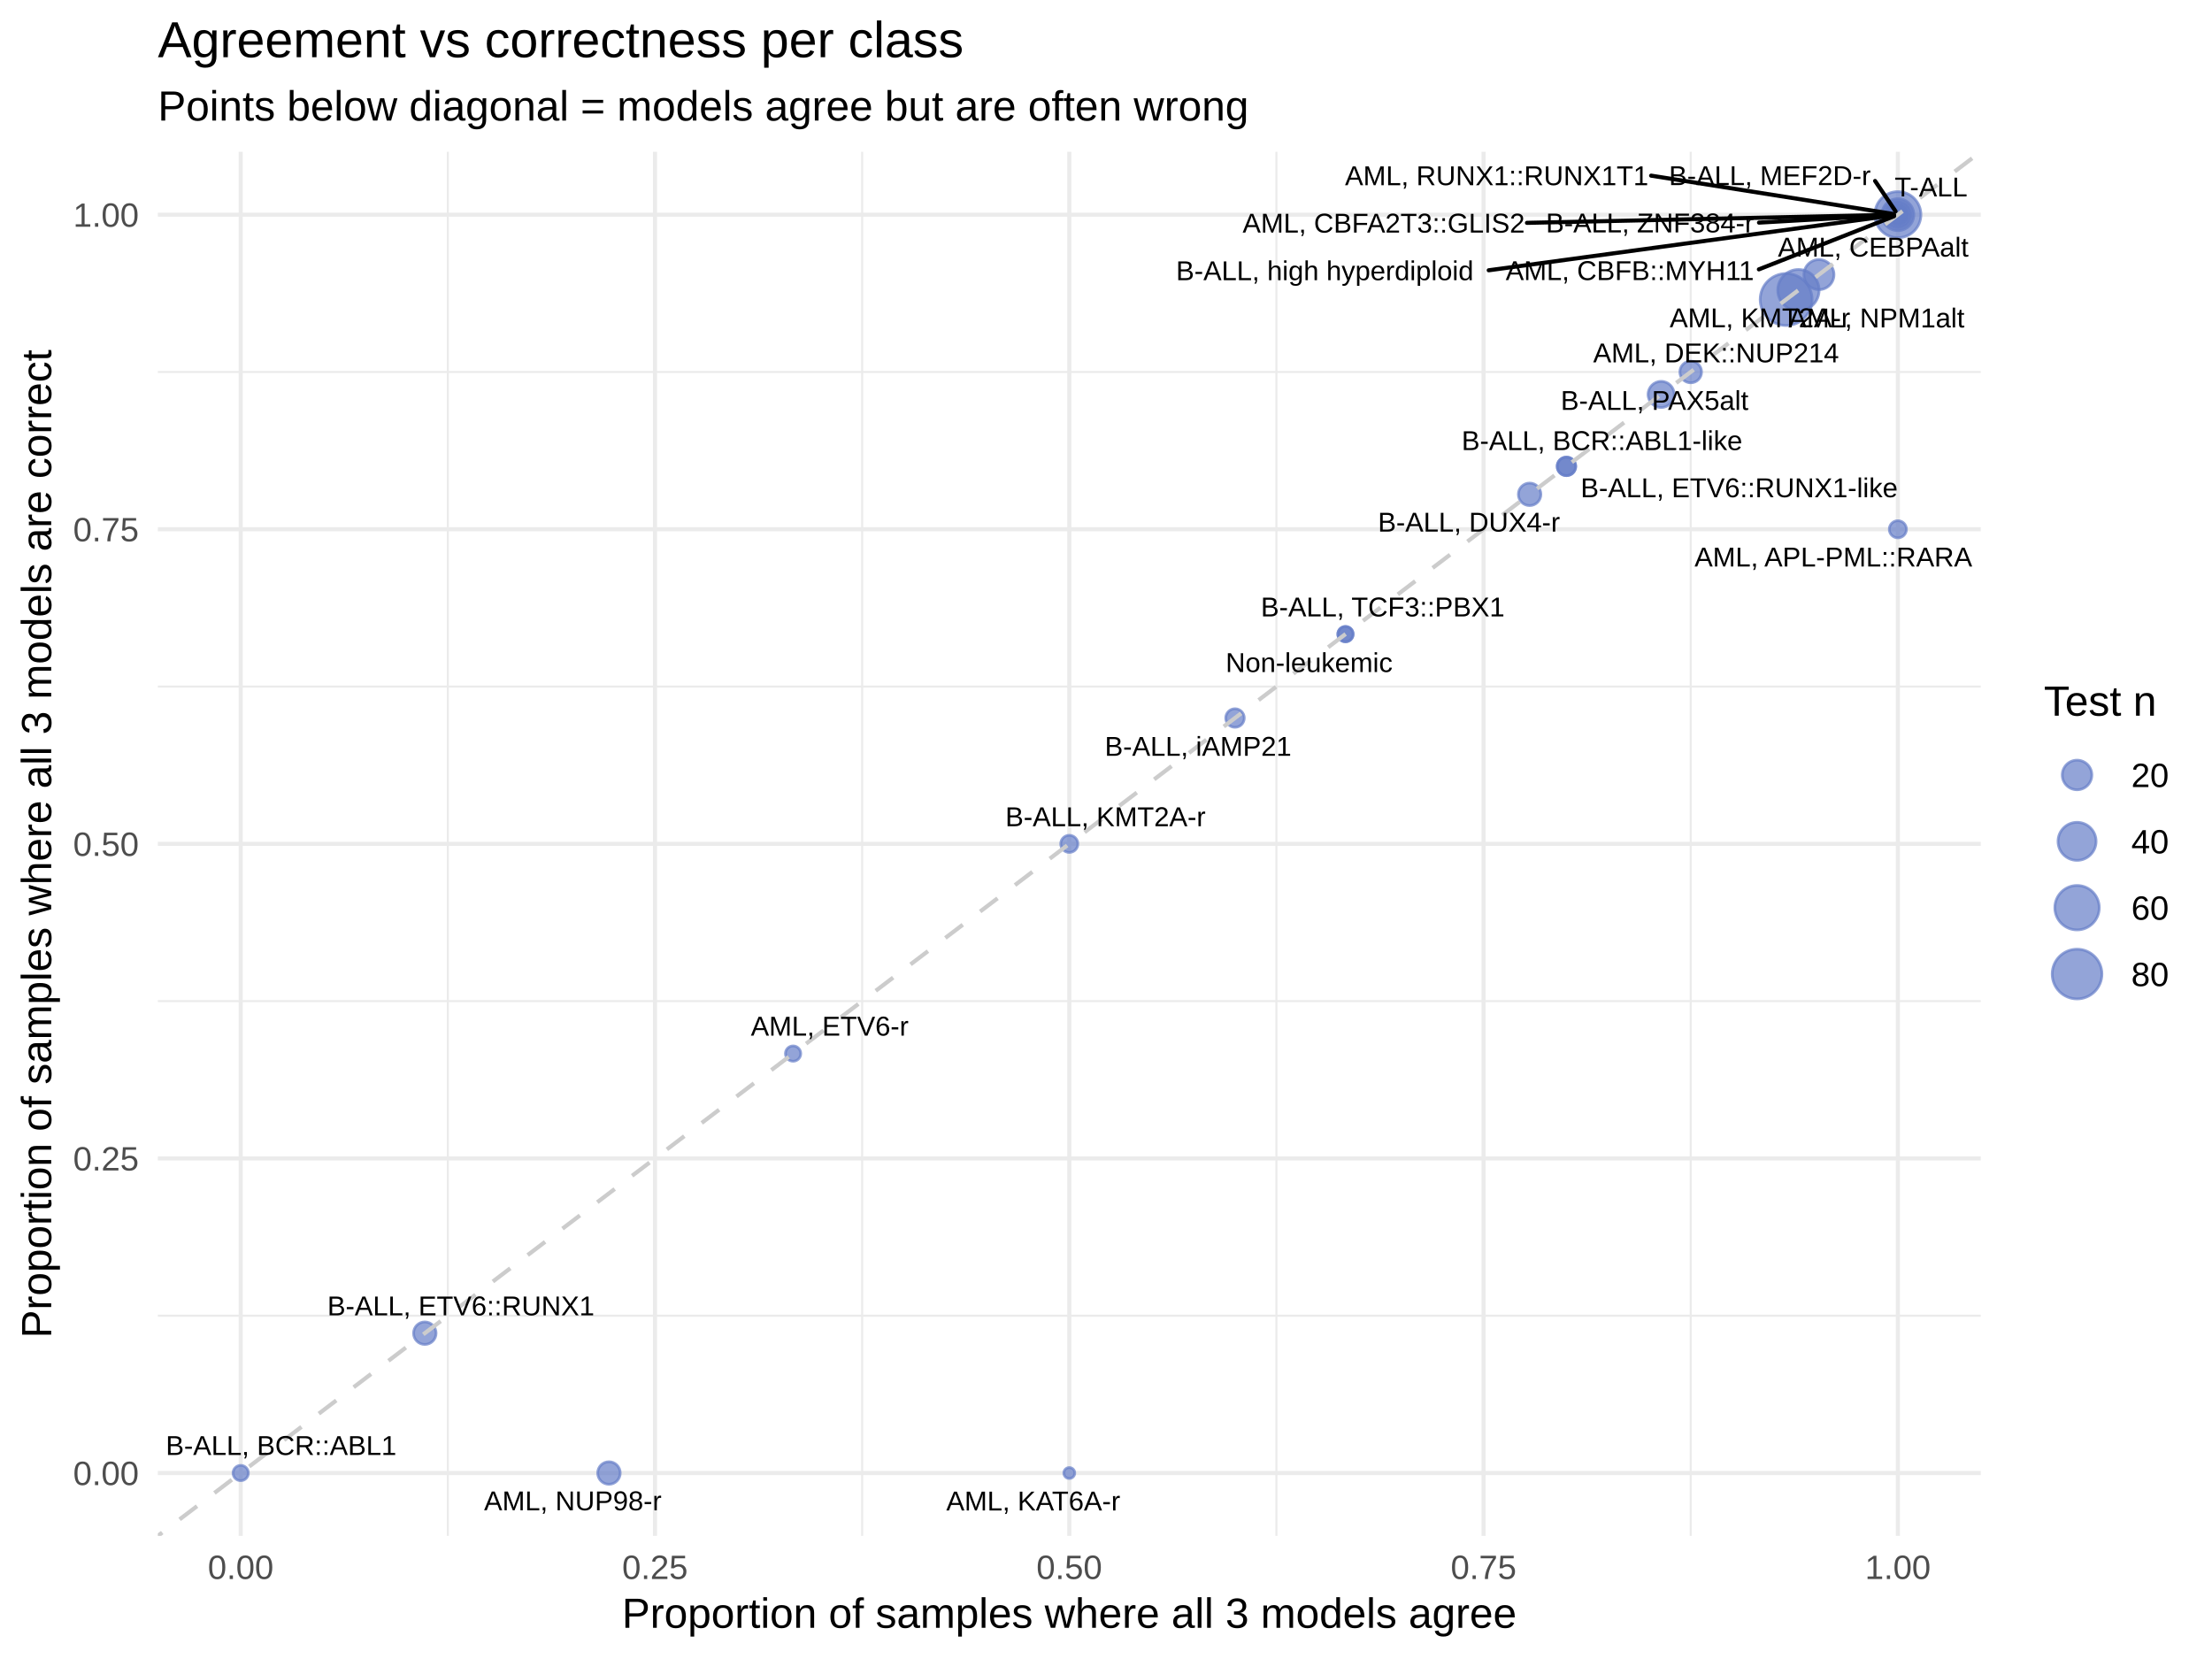
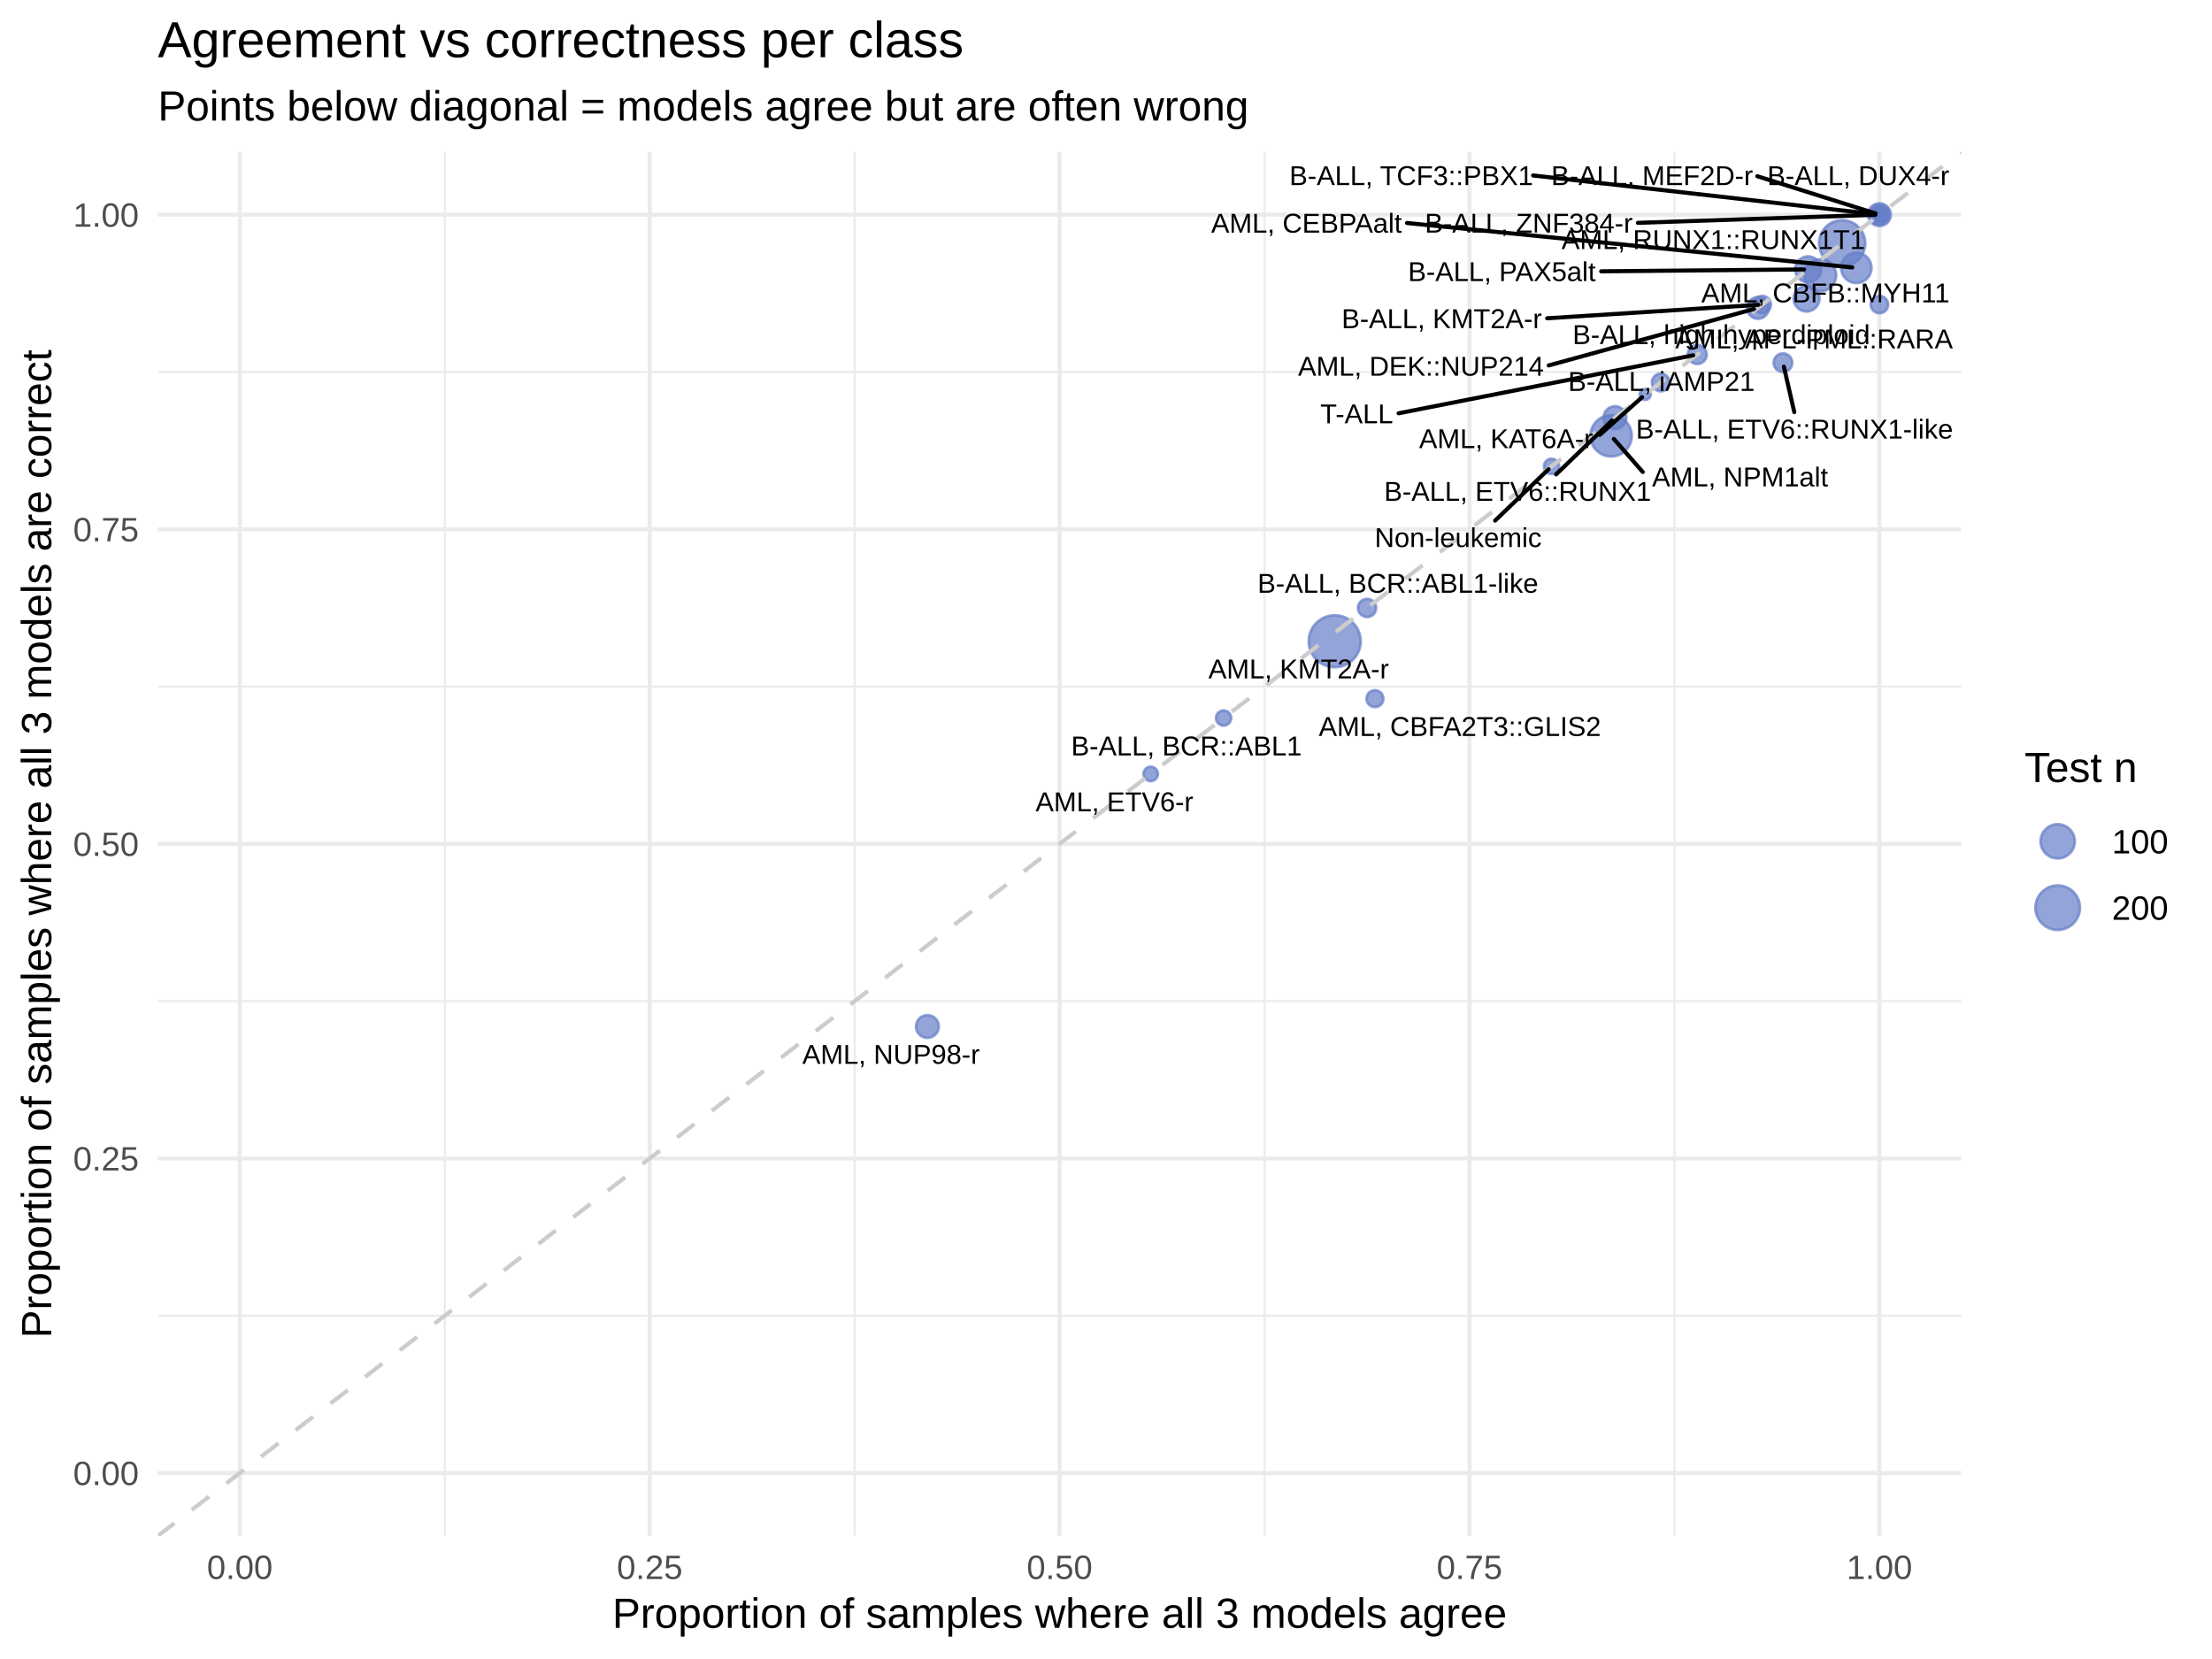
<svg xmlns="http://www.w3.org/2000/svg" class="svglite" width="576.00pt" height="432.00pt" viewBox="0 0 576.00 432.00">
  <defs>
    <style type="text/css">
    .svglite line, .svglite polyline, .svglite polygon, .svglite path, .svglite rect, .svglite circle {
      fill: none;
      stroke: #000000;
      stroke-linecap: round;
      stroke-linejoin: round;
      stroke-miterlimit: 10.00;
    }
    .svglite text {
      white-space: pre;
    }
  </style>
  </defs>
  <rect width="100%" height="100%" style="stroke: none; fill: #FFFFFF;" />
  <defs>
    <clipPath id="cpMC4wMHw1NzYuMDB8MC4wMHw0MzIuMDA=">
      <rect x="0.00" y="0.00" width="576.00" height="432.00" />
    </clipPath>
  </defs>
  <g clip-path="url(#cpMC4wMHw1NzYuMDB8MC4wMHw0MzIuMDA=)">
    <rect x="0" y="0.00" width="576.00" height="432.00" style="stroke-width: 1.07; stroke: none; fill: #FFFFFF;" />
  </g>
  <defs>
-     <clipPath id="cpNDEuMTB8NTE1Ljc4fDM5LjUyfDM5OS45NQ==">
-       <rect x="41.10" y="39.52" width="474.68" height="360.43" />
+     <clipPath id="cpNDEuMTB8NTEwLjc0fDM5LjUyfDM5OS45NQ==">
+       <rect x="41.10" y="39.52" width="469.64" height="360.43" />
    </clipPath>
  </defs>
-   <g clip-path="url(#cpNDEuMTB8NTE1Ljc4fDM5LjUyfDM5OS45NQ==)">
-     <polyline points="41.10,342.61 515.78,342.61 " style="stroke-width: 0.53; stroke: #EBEBEB; stroke-linecap: butt;" />
-     <polyline points="41.10,260.69 515.78,260.69 " style="stroke-width: 0.53; stroke: #EBEBEB; stroke-linecap: butt;" />
-     <polyline points="41.10,178.78 515.78,178.78 " style="stroke-width: 0.53; stroke: #EBEBEB; stroke-linecap: butt;" />
-     <polyline points="41.10,96.86 515.78,96.86 " style="stroke-width: 0.53; stroke: #EBEBEB; stroke-linecap: butt;" />
-     <polyline points="116.62,399.95 116.62,39.52 " style="stroke-width: 0.53; stroke: #EBEBEB; stroke-linecap: butt;" />
-     <polyline points="224.50,399.95 224.50,39.52 " style="stroke-width: 0.53; stroke: #EBEBEB; stroke-linecap: butt;" />
-     <polyline points="332.38,399.95 332.38,39.52 " style="stroke-width: 0.53; stroke: #EBEBEB; stroke-linecap: butt;" />
-     <polyline points="440.26,399.95 440.26,39.52 " style="stroke-width: 0.53; stroke: #EBEBEB; stroke-linecap: butt;" />
-     <polyline points="41.10,383.57 515.78,383.57 " style="stroke-width: 1.07; stroke: #EBEBEB; stroke-linecap: butt;" />
-     <polyline points="41.10,301.65 515.78,301.65 " style="stroke-width: 1.07; stroke: #EBEBEB; stroke-linecap: butt;" />
-     <polyline points="41.10,219.74 515.78,219.74 " style="stroke-width: 1.07; stroke: #EBEBEB; stroke-linecap: butt;" />
-     <polyline points="41.10,137.82 515.78,137.82 " style="stroke-width: 1.07; stroke: #EBEBEB; stroke-linecap: butt;" />
-     <polyline points="41.10,55.90 515.78,55.90 " style="stroke-width: 1.07; stroke: #EBEBEB; stroke-linecap: butt;" />
-     <polyline points="62.68,399.95 62.68,39.52 " style="stroke-width: 1.07; stroke: #EBEBEB; stroke-linecap: butt;" />
-     <polyline points="170.56,399.95 170.56,39.52 " style="stroke-width: 1.07; stroke: #EBEBEB; stroke-linecap: butt;" />
-     <polyline points="278.44,399.95 278.44,39.52 " style="stroke-width: 1.07; stroke: #EBEBEB; stroke-linecap: butt;" />
-     <polyline points="386.32,399.95 386.32,39.52 " style="stroke-width: 1.07; stroke: #EBEBEB; stroke-linecap: butt;" />
-     <polyline points="494.20,399.95 494.20,39.52 " style="stroke-width: 1.07; stroke: #EBEBEB; stroke-linecap: butt;" />
-     <circle cx="494.20" cy="137.82" r="2.23" style="stroke-width: 0.71; stroke: #667EC8; stroke-opacity: 0.70; fill: #667EC8; fill-opacity: 0.70;" />
-     <circle cx="494.20" cy="55.90" r="2.23" style="stroke-width: 0.71; stroke: #667EC8; stroke-opacity: 0.70; fill: #667EC8; fill-opacity: 0.70;" />
-     <circle cx="494.20" cy="55.90" r="4.16" style="stroke-width: 0.71; stroke: #667EC8; stroke-opacity: 0.70; fill: #667EC8; fill-opacity: 0.70;" />
-     <circle cx="473.65" cy="71.51" r="3.91" style="stroke-width: 0.71; stroke: #667EC8; stroke-opacity: 0.70; fill: #667EC8; fill-opacity: 0.70;" />
-     <circle cx="440.26" cy="96.86" r="2.82" style="stroke-width: 0.71; stroke: #667EC8; stroke-opacity: 0.70; fill: #667EC8; fill-opacity: 0.70;" />
-     <circle cx="206.52" cy="274.35" r="1.99" style="stroke-width: 0.71; stroke: #667EC8; stroke-opacity: 0.70; fill: #667EC8; fill-opacity: 0.70;" />
-     <circle cx="278.44" cy="383.57" r="1.42" style="stroke-width: 0.71; stroke: #667EC8; stroke-opacity: 0.70; fill: #667EC8; fill-opacity: 0.70;" />
-     <circle cx="465.11" cy="77.99" r="6.76" style="stroke-width: 0.71; stroke: #667EC8; stroke-opacity: 0.70; fill: #667EC8; fill-opacity: 0.70;" />
-     <circle cx="468.31" cy="75.56" r="5.38" style="stroke-width: 0.71; stroke: #667EC8; stroke-opacity: 0.70; fill: #667EC8; fill-opacity: 0.70;" />
-     <circle cx="158.57" cy="383.57" r="2.93" style="stroke-width: 0.71; stroke: #667EC8; stroke-opacity: 0.70; fill: #667EC8; fill-opacity: 0.70;" />
-     <circle cx="494.20" cy="55.90" r="6.00" style="stroke-width: 0.71; stroke: #667EC8; stroke-opacity: 0.70; fill: #667EC8; fill-opacity: 0.70;" />
-     <circle cx="62.68" cy="383.57" r="1.99" style="stroke-width: 0.71; stroke: #667EC8; stroke-opacity: 0.70; fill: #667EC8; fill-opacity: 0.70;" />
-     <circle cx="407.90" cy="121.44" r="2.41" style="stroke-width: 0.71; stroke: #667EC8; stroke-opacity: 0.70; fill: #667EC8; fill-opacity: 0.70;" />
-     <circle cx="398.31" cy="128.72" r="2.93" style="stroke-width: 0.71; stroke: #667EC8; stroke-opacity: 0.70; fill: #667EC8; fill-opacity: 0.70;" />
-     <circle cx="110.62" cy="347.16" r="2.93" style="stroke-width: 0.71; stroke: #667EC8; stroke-opacity: 0.70; fill: #667EC8; fill-opacity: 0.70;" />
-     <circle cx="407.90" cy="121.44" r="2.41" style="stroke-width: 0.71; stroke: #667EC8; stroke-opacity: 0.70; fill: #667EC8; fill-opacity: 0.70;" />
-     <circle cx="278.44" cy="219.74" r="2.23" style="stroke-width: 0.71; stroke: #667EC8; stroke-opacity: 0.70; fill: #667EC8; fill-opacity: 0.70;" />
-     <circle cx="494.20" cy="55.90" r="1.42" style="stroke-width: 0.71; stroke: #667EC8; stroke-opacity: 0.70; fill: #667EC8; fill-opacity: 0.70;" />
-     <circle cx="432.56" cy="102.71" r="3.40" style="stroke-width: 0.71; stroke: #667EC8; stroke-opacity: 0.70; fill: #667EC8; fill-opacity: 0.70;" />
-     <circle cx="350.36" cy="165.13" r="1.99" style="stroke-width: 0.71; stroke: #667EC8; stroke-opacity: 0.70; fill: #667EC8; fill-opacity: 0.70;" />
-     <circle cx="494.20" cy="55.90" r="2.57" style="stroke-width: 0.71; stroke: #667EC8; stroke-opacity: 0.70; fill: #667EC8; fill-opacity: 0.70;" />
-     <circle cx="494.20" cy="55.90" r="3.40" style="stroke-width: 0.71; stroke: #667EC8; stroke-opacity: 0.70; fill: #667EC8; fill-opacity: 0.70;" />
-     <circle cx="321.59" cy="186.97" r="2.41" style="stroke-width: 0.71; stroke: #667EC8; stroke-opacity: 0.70; fill: #667EC8; fill-opacity: 0.70;" />
-     <circle cx="350.36" cy="165.13" r="1.99" style="stroke-width: 0.71; stroke: #667EC8; stroke-opacity: 0.70; fill: #667EC8; fill-opacity: 0.70;" />
-     <circle cx="494.20" cy="55.90" r="2.41" style="stroke-width: 0.71; stroke: #667EC8; stroke-opacity: 0.70; fill: #667EC8; fill-opacity: 0.70;" />
-     <line x1="-433.58" y1="760.38" x2="990.45" y2="-320.91" style="stroke-width: 1.07; stroke: #CCCCCC; stroke-dasharray: 5.69,5.69; stroke-linecap: butt;" />
-     <line x1="397.62" y1="58.03" x2="493.13" y2="55.93" style="stroke-width: 1.07;" />
-     <line x1="458.01" y1="70.14" x2="493.21" y2="56.30" style="stroke-width: 1.07;" />
-     <line x1="429.95" y1="45.74" x2="493.15" y2="55.74" style="stroke-width: 1.07;" />
-     <line x1="488.27" y1="47.12" x2="493.60" y2="55.02" style="stroke-width: 1.07;" />
-     <line x1="458.04" y1="57.97" x2="493.14" y2="55.97" style="stroke-width: 1.07;" />
-     <line x1="387.66" y1="70.38" x2="493.14" y2="56.05" style="stroke-width: 1.07;" />
-     <text x="477.41" y="147.51" text-anchor="middle" style="font-size: 7.11px; font-family: &quot;Arimo&quot;;" textLength="69.54px" lengthAdjust="spacingAndGlyphs">AML, APL-PML::RARA</text>
-     <text x="360.32" y="60.57" text-anchor="middle" style="font-size: 7.11px; font-family: &quot;Arimo&quot;;" textLength="71.01px" lengthAdjust="spacingAndGlyphs">AML, CBFA2T3::GLIS2</text>
-     <text x="424.41" y="72.93" text-anchor="middle" style="font-size: 7.11px; font-family: &quot;Arimo&quot;;" textLength="63.60px" lengthAdjust="spacingAndGlyphs">AML, CBFB::MYH11</text>
-     <text x="487.79" y="66.81" text-anchor="middle" style="font-size: 7.11px; font-family: &quot;Arimo&quot;;" textLength="48.77px" lengthAdjust="spacingAndGlyphs">AML, CEBPAalt</text>
-     <text x="446.86" y="94.36" text-anchor="middle" style="font-size: 7.11px; font-family: &quot;Arimo&quot;;" textLength="62.94px" lengthAdjust="spacingAndGlyphs">AML, DEK::NUP214</text>
-     <text x="216.06" y="269.67" text-anchor="middle" style="font-size: 7.11px; font-family: &quot;Arimo&quot;;" textLength="39.94px" lengthAdjust="spacingAndGlyphs">AML, ETV6-r</text>
-     <text x="269.06" y="393.32" text-anchor="middle" style="font-size: 7.11px; font-family: &quot;Arimo&quot;;" textLength="45.21px" lengthAdjust="spacingAndGlyphs">AML, KAT6A-r</text>
-     <text x="458.29" y="85.22" text-anchor="middle" style="font-size: 7.11px; font-family: &quot;Arimo&quot;;" textLength="47.12px" lengthAdjust="spacingAndGlyphs">AML, KMT2A-r</text>
-     <text x="488.64" y="85.26" text-anchor="middle" style="font-size: 7.11px; font-family: &quot;Arimo&quot;;" textLength="47.08px" lengthAdjust="spacingAndGlyphs">AML, NPM1alt</text>
-     <text x="149.16" y="393.28" text-anchor="middle" style="font-size: 7.11px; font-family: &quot;Arimo&quot;;" textLength="46.74px" lengthAdjust="spacingAndGlyphs">AML, NUP98-r</text>
-     <text x="389.74" y="48.22" text-anchor="middle" style="font-size: 7.11px; font-family: &quot;Arimo&quot;;" textLength="76.82px" lengthAdjust="spacingAndGlyphs">AML, RUNX1::RUNX1T1</text>
-     <text x="73.21" y="378.87" text-anchor="middle" style="font-size: 7.11px; font-family: &quot;Arimo&quot;;" textLength="56.97px" lengthAdjust="spacingAndGlyphs">B-ALL, BCR::ABL1</text>
-     <text x="417.16" y="117.20" text-anchor="middle" style="font-size: 7.11px; font-family: &quot;Arimo&quot;;" textLength="70.73px" lengthAdjust="spacingAndGlyphs">B-ALL, BCR::ABL1-like</text>
-     <text x="382.52" y="138.43" text-anchor="middle" style="font-size: 7.11px; font-family: &quot;Arimo&quot;;" textLength="46.51px" lengthAdjust="spacingAndGlyphs">B-ALL, DUX4-r</text>
-     <text x="120.02" y="342.52" text-anchor="middle" style="font-size: 7.11px; font-family: &quot;Arimo&quot;;" textLength="65.97px" lengthAdjust="spacingAndGlyphs">B-ALL, ETV6::RUNX1</text>
-     <text x="452.88" y="129.48" text-anchor="middle" style="font-size: 7.11px; font-family: &quot;Arimo&quot;;" textLength="79.73px" lengthAdjust="spacingAndGlyphs">B-ALL, ETV6::RUNX1-like</text>
-     <text x="287.87" y="215.14" text-anchor="middle" style="font-size: 7.11px; font-family: &quot;Arimo&quot;;" textLength="51.30px" lengthAdjust="spacingAndGlyphs">B-ALL, KMT2A-r</text>
-     <text x="460.86" y="48.20" text-anchor="middle" style="font-size: 7.11px; font-family: &quot;Arimo&quot;;" textLength="51.24px" lengthAdjust="spacingAndGlyphs">B-ALL, MEF2D-r</text>
-     <text x="430.85" y="106.74" text-anchor="middle" style="font-size: 7.11px; font-family: &quot;Arimo&quot;;" textLength="48.12px" lengthAdjust="spacingAndGlyphs">B-ALL, PAX5alt</text>
-     <text x="360.07" y="160.52" text-anchor="middle" style="font-size: 7.11px; font-family: &quot;Arimo&quot;;" textLength="59.83px" lengthAdjust="spacingAndGlyphs">B-ALL, TCF3::PBX1</text>
-     <text x="429.62" y="60.52" text-anchor="middle" style="font-size: 7.11px; font-family: &quot;Arimo&quot;;" textLength="53.24px" lengthAdjust="spacingAndGlyphs">B-ALL, ZNF384-r</text>
-     <text x="344.98" y="72.96" text-anchor="middle" style="font-size: 7.11px; font-family: &quot;Arimo&quot;;" textLength="81.76px" lengthAdjust="spacingAndGlyphs">B-ALL, high hyperdiploid</text>
-     <text x="311.99" y="196.81" text-anchor="middle" style="font-size: 7.11px; font-family: &quot;Arimo&quot;;" textLength="47.92px" lengthAdjust="spacingAndGlyphs">B-ALL, iAMP21</text>
-     <text x="340.89" y="174.99" text-anchor="middle" style="font-size: 7.11px; font-family: &quot;Arimo&quot;;" textLength="46.32px" lengthAdjust="spacingAndGlyphs">Non-leukemic</text>
-     <text x="502.84" y="51.15" text-anchor="middle" style="font-size: 7.11px; font-family: &quot;Arimo&quot;;" textLength="18.23px" lengthAdjust="spacingAndGlyphs">T-ALL</text>
+   <g clip-path="url(#cpNDEuMTB8NTEwLjc0fDM5LjUyfDM5OS45NQ==)">
+     <polyline points="41.10,342.61 510.74,342.61 " style="stroke-width: 0.53; stroke: #EBEBEB; stroke-linecap: butt;" />
+     <polyline points="41.10,260.69 510.74,260.69 " style="stroke-width: 0.53; stroke: #EBEBEB; stroke-linecap: butt;" />
+     <polyline points="41.10,178.78 510.74,178.78 " style="stroke-width: 0.53; stroke: #EBEBEB; stroke-linecap: butt;" />
+     <polyline points="41.10,96.86 510.74,96.86 " style="stroke-width: 0.53; stroke: #EBEBEB; stroke-linecap: butt;" />
+     <polyline points="115.82,399.95 115.82,39.52 " style="stroke-width: 0.53; stroke: #EBEBEB; stroke-linecap: butt;" />
+     <polyline points="222.55,399.95 222.55,39.52 " style="stroke-width: 0.53; stroke: #EBEBEB; stroke-linecap: butt;" />
+     <polyline points="329.29,399.95 329.29,39.52 " style="stroke-width: 0.53; stroke: #EBEBEB; stroke-linecap: butt;" />
+     <polyline points="436.03,399.95 436.03,39.52 " style="stroke-width: 0.53; stroke: #EBEBEB; stroke-linecap: butt;" />
+     <polyline points="41.10,383.57 510.74,383.57 " style="stroke-width: 1.07; stroke: #EBEBEB; stroke-linecap: butt;" />
+     <polyline points="41.10,301.65 510.74,301.65 " style="stroke-width: 1.07; stroke: #EBEBEB; stroke-linecap: butt;" />
+     <polyline points="41.10,219.74 510.74,219.74 " style="stroke-width: 1.07; stroke: #EBEBEB; stroke-linecap: butt;" />
+     <polyline points="41.10,137.82 510.74,137.82 " style="stroke-width: 1.07; stroke: #EBEBEB; stroke-linecap: butt;" />
+     <polyline points="41.10,55.90 510.74,55.90 " style="stroke-width: 1.07; stroke: #EBEBEB; stroke-linecap: butt;" />
+     <polyline points="62.45,399.95 62.45,39.52 " style="stroke-width: 1.07; stroke: #EBEBEB; stroke-linecap: butt;" />
+     <polyline points="169.19,399.95 169.19,39.52 " style="stroke-width: 1.07; stroke: #EBEBEB; stroke-linecap: butt;" />
+     <polyline points="275.92,399.95 275.92,39.52 " style="stroke-width: 1.07; stroke: #EBEBEB; stroke-linecap: butt;" />
+     <polyline points="382.66,399.95 382.66,39.52 " style="stroke-width: 1.07; stroke: #EBEBEB; stroke-linecap: butt;" />
+     <polyline points="489.40,399.95 489.40,39.52 " style="stroke-width: 1.07; stroke: #EBEBEB; stroke-linecap: butt;" />
+     <circle cx="489.40" cy="79.31" r="2.25" style="stroke-width: 0.71; stroke: #667EC8; stroke-opacity: 0.70; fill: #667EC8; fill-opacity: 0.70;" />
+     <circle cx="358.03" cy="181.93" r="2.19" style="stroke-width: 0.71; stroke: #667EC8; stroke-opacity: 0.70; fill: #667EC8; fill-opacity: 0.70;" />
+     <circle cx="473.97" cy="71.70" r="4.16" style="stroke-width: 0.71; stroke: #667EC8; stroke-opacity: 0.70; fill: #667EC8; fill-opacity: 0.70;" />
+     <circle cx="483.38" cy="69.75" r="3.94" style="stroke-width: 0.71; stroke: #667EC8; stroke-opacity: 0.70; fill: #667EC8; fill-opacity: 0.70;" />
+     <circle cx="457.77" cy="80.18" r="2.83" style="stroke-width: 0.71; stroke: #667EC8; stroke-opacity: 0.70; fill: #667EC8; fill-opacity: 0.70;" />
+     <circle cx="299.64" cy="201.53" r="1.87" style="stroke-width: 0.71; stroke: #667EC8; stroke-opacity: 0.70; fill: #667EC8; fill-opacity: 0.70;" />
+     <circle cx="428.40" cy="102.71" r="1.42" style="stroke-width: 0.71; stroke: #667EC8; stroke-opacity: 0.70; fill: #667EC8; fill-opacity: 0.70;" />
+     <circle cx="347.56" cy="166.98" r="6.76" style="stroke-width: 0.71; stroke: #667EC8; stroke-opacity: 0.70; fill: #667EC8; fill-opacity: 0.70;" />
+     <circle cx="419.53" cy="113.49" r="5.37" style="stroke-width: 0.71; stroke: #667EC8; stroke-opacity: 0.70; fill: #667EC8; fill-opacity: 0.70;" />
+     <circle cx="241.49" cy="267.30" r="2.96" style="stroke-width: 0.71; stroke: #667EC8; stroke-opacity: 0.70; fill: #667EC8; fill-opacity: 0.70;" />
+     <circle cx="479.69" cy="63.35" r="6.01" style="stroke-width: 0.71; stroke: #667EC8; stroke-opacity: 0.70; fill: #667EC8; fill-opacity: 0.70;" />
+     <circle cx="318.62" cy="186.97" r="1.97" style="stroke-width: 0.71; stroke: #667EC8; stroke-opacity: 0.70; fill: #667EC8; fill-opacity: 0.70;" />
+     <circle cx="355.98" cy="158.30" r="2.36" style="stroke-width: 0.71; stroke: #667EC8; stroke-opacity: 0.70; fill: #667EC8; fill-opacity: 0.70;" />
+     <circle cx="489.40" cy="55.90" r="2.96" style="stroke-width: 0.71; stroke: #667EC8; stroke-opacity: 0.70; fill: #667EC8; fill-opacity: 0.70;" />
+     <circle cx="420.53" cy="108.75" r="2.96" style="stroke-width: 0.71; stroke: #667EC8; stroke-opacity: 0.70; fill: #667EC8; fill-opacity: 0.70;" />
+     <circle cx="464.28" cy="94.45" r="2.42" style="stroke-width: 0.71; stroke: #667EC8; stroke-opacity: 0.70; fill: #667EC8; fill-opacity: 0.70;" />
+     <circle cx="458.90" cy="79.31" r="2.25" style="stroke-width: 0.71; stroke: #667EC8; stroke-opacity: 0.70; fill: #667EC8; fill-opacity: 0.70;" />
+     <circle cx="489.40" cy="55.90" r="1.74" style="stroke-width: 0.71; stroke: #667EC8; stroke-opacity: 0.70; fill: #667EC8; fill-opacity: 0.70;" />
+     <circle cx="470.83" cy="70.15" r="3.38" style="stroke-width: 0.71; stroke: #667EC8; stroke-opacity: 0.70; fill: #667EC8; fill-opacity: 0.70;" />
+     <circle cx="489.40" cy="55.90" r="1.97" style="stroke-width: 0.71; stroke: #667EC8; stroke-opacity: 0.70; fill: #667EC8; fill-opacity: 0.70;" />
+     <circle cx="489.40" cy="55.90" r="2.60" style="stroke-width: 0.71; stroke: #667EC8; stroke-opacity: 0.70; fill: #667EC8; fill-opacity: 0.70;" />
+     <circle cx="470.42" cy="77.75" r="3.36" style="stroke-width: 0.71; stroke: #667EC8; stroke-opacity: 0.70; fill: #667EC8; fill-opacity: 0.70;" />
+     <circle cx="432.47" cy="99.59" r="2.31" style="stroke-width: 0.71; stroke: #667EC8; stroke-opacity: 0.70; fill: #667EC8; fill-opacity: 0.70;" />
+     <circle cx="404.01" cy="121.44" r="1.97" style="stroke-width: 0.71; stroke: #667EC8; stroke-opacity: 0.70; fill: #667EC8; fill-opacity: 0.70;" />
+     <circle cx="441.96" cy="92.31" r="2.46" style="stroke-width: 0.71; stroke: #667EC8; stroke-opacity: 0.70; fill: #667EC8; fill-opacity: 0.70;" />
+     <line x1="-428.54" y1="760.38" x2="980.39" y2="-320.91" style="stroke-width: 1.07; stroke: #CCCCCC; stroke-dasharray: 5.69,5.69; stroke-linecap: butt;" />
+     <line x1="366.39" y1="58.07" x2="482.32" y2="69.64" style="stroke-width: 1.07;" />
+     <line x1="403.28" y1="95.16" x2="456.74" y2="80.46" style="stroke-width: 1.07;" />
+     <line x1="416.57" y1="113.24" x2="427.61" y2="103.42" style="stroke-width: 1.07;" />
+     <line x1="427.77" y1="122.90" x2="420.24" y2="114.30" style="stroke-width: 1.07;" />
+     <line x1="405.21" y1="123.53" x2="419.77" y2="109.49" style="stroke-width: 1.07;" />
+     <line x1="467.23" y1="107.32" x2="464.52" y2="95.49" style="stroke-width: 1.07;" />
+     <line x1="402.88" y1="82.88" x2="457.84" y2="79.38" style="stroke-width: 1.07;" />
+     <line x1="457.61" y1="45.89" x2="488.38" y2="55.58" style="stroke-width: 1.07;" />
+     <line x1="416.94" y1="70.65" x2="469.77" y2="70.16" style="stroke-width: 1.07;" />
+     <line x1="399.22" y1="45.69" x2="488.34" y2="55.78" style="stroke-width: 1.07;" />
+     <line x1="426.51" y1="58.03" x2="488.33" y2="55.94" style="stroke-width: 1.07;" />
+     <line x1="389.33" y1="135.56" x2="403.24" y2="122.18" style="stroke-width: 1.07;" />
+     <line x1="364.20" y1="107.62" x2="440.91" y2="92.52" style="stroke-width: 1.07;" />
+     <text x="472.37" y="90.72" text-anchor="middle" style="font-size: 7.11px; font-family: &quot;Arimo&quot;;" textLength="69.54px" lengthAdjust="spacingAndGlyphs">AML, APL-PML::RARA</text>
+     <text x="380.15" y="191.64" text-anchor="middle" style="font-size: 7.11px; font-family: &quot;Arimo&quot;;" textLength="71.01px" lengthAdjust="spacingAndGlyphs">AML, CBFA2T3::GLIS2</text>
+     <text x="475.35" y="78.74" text-anchor="middle" style="font-size: 7.11px; font-family: &quot;Arimo&quot;;" textLength="63.60px" lengthAdjust="spacingAndGlyphs">AML, CBFB::MYH11</text>
+     <text x="340.21" y="60.58" text-anchor="middle" style="font-size: 7.11px; font-family: &quot;Arimo&quot;;" textLength="48.77px" lengthAdjust="spacingAndGlyphs">AML, CEBPAalt</text>
+     <text x="370.01" y="97.83" text-anchor="middle" style="font-size: 7.11px; font-family: &quot;Arimo&quot;;" textLength="62.94px" lengthAdjust="spacingAndGlyphs">AML, DEK::NUP214</text>
+     <text x="290.20" y="211.25" text-anchor="middle" style="font-size: 7.11px; font-family: &quot;Arimo&quot;;" textLength="39.94px" lengthAdjust="spacingAndGlyphs">AML, ETV6-r</text>
+     <text x="392.17" y="116.69" text-anchor="middle" style="font-size: 7.11px; font-family: &quot;Arimo&quot;;" textLength="45.21px" lengthAdjust="spacingAndGlyphs">AML, KAT6A-r</text>
+     <text x="338.17" y="176.65" text-anchor="middle" style="font-size: 7.11px; font-family: &quot;Arimo&quot;;" textLength="47.12px" lengthAdjust="spacingAndGlyphs">AML, KMT2A-r</text>
+     <text x="453.11" y="126.65" text-anchor="middle" style="font-size: 7.11px; font-family: &quot;Arimo&quot;;" textLength="47.08px" lengthAdjust="spacingAndGlyphs">AML, NPM1alt</text>
+     <text x="232.03" y="277.02" text-anchor="middle" style="font-size: 7.11px; font-family: &quot;Arimo&quot;;" textLength="46.74px" lengthAdjust="spacingAndGlyphs">AML, NUP98-r</text>
+     <text x="446.14" y="64.85" text-anchor="middle" style="font-size: 7.11px; font-family: &quot;Arimo&quot;;" textLength="76.82px" lengthAdjust="spacingAndGlyphs">AML, RUNX1::RUNX1T1</text>
+     <text x="308.96" y="196.71" text-anchor="middle" style="font-size: 7.11px; font-family: &quot;Arimo&quot;;" textLength="56.97px" lengthAdjust="spacingAndGlyphs">B-ALL, BCR::ABL1</text>
+     <text x="364.01" y="154.35" text-anchor="middle" style="font-size: 7.11px; font-family: &quot;Arimo&quot;;" textLength="70.73px" lengthAdjust="spacingAndGlyphs">B-ALL, BCR::ABL1-like</text>
+     <text x="483.89" y="48.20" text-anchor="middle" style="font-size: 7.11px; font-family: &quot;Arimo&quot;;" textLength="46.51px" lengthAdjust="spacingAndGlyphs">B-ALL, DUX4-r</text>
+     <text x="395.19" y="130.41" text-anchor="middle" style="font-size: 7.11px; font-family: &quot;Arimo&quot;;" textLength="65.97px" lengthAdjust="spacingAndGlyphs">B-ALL, ETV6::RUNX1</text>
+     <text x="467.28" y="114.20" text-anchor="middle" style="font-size: 7.11px; font-family: &quot;Arimo&quot;;" textLength="79.73px" lengthAdjust="spacingAndGlyphs">B-ALL, ETV6::RUNX1-like</text>
+     <text x="375.43" y="85.44" text-anchor="middle" style="font-size: 7.11px; font-family: &quot;Arimo&quot;;" textLength="51.30px" lengthAdjust="spacingAndGlyphs">B-ALL, KMT2A-r</text>
+     <text x="430.20" y="48.20" text-anchor="middle" style="font-size: 7.11px; font-family: &quot;Arimo&quot;;" textLength="51.24px" lengthAdjust="spacingAndGlyphs">B-ALL, MEF2D-r</text>
+     <text x="391.08" y="73.19" text-anchor="middle" style="font-size: 7.11px; font-family: &quot;Arimo&quot;;" textLength="48.12px" lengthAdjust="spacingAndGlyphs">B-ALL, PAX5alt</text>
+     <text x="367.50" y="48.20" text-anchor="middle" style="font-size: 7.11px; font-family: &quot;Arimo&quot;;" textLength="59.83px" lengthAdjust="spacingAndGlyphs">B-ALL, TCF3::PBX1</text>
+     <text x="398.09" y="60.57" text-anchor="middle" style="font-size: 7.11px; font-family: &quot;Arimo&quot;;" textLength="53.24px" lengthAdjust="spacingAndGlyphs">B-ALL, ZNF384-r</text>
+     <text x="448.23" y="89.59" text-anchor="middle" style="font-size: 7.11px; font-family: &quot;Arimo&quot;;" textLength="81.76px" lengthAdjust="spacingAndGlyphs">B-ALL, high hyperdiploid</text>
+     <text x="432.64" y="101.79" text-anchor="middle" style="font-size: 7.11px; font-family: &quot;Arimo&quot;;" textLength="47.92px" lengthAdjust="spacingAndGlyphs">B-ALL, iAMP21</text>
+     <text x="379.70" y="142.45" text-anchor="middle" style="font-size: 7.11px; font-family: &quot;Arimo&quot;;" textLength="46.32px" lengthAdjust="spacingAndGlyphs">Non-leukemic</text>
+     <text x="353.28" y="110.22" text-anchor="middle" style="font-size: 7.11px; font-family: &quot;Arimo&quot;;" textLength="18.23px" lengthAdjust="spacingAndGlyphs">T-ALL</text>
  </g>
  <g clip-path="url(#cpMC4wMHw1NzYuMDB8MC4wMHw0MzIuMDA=)">
    <text x="36.17" y="386.71" text-anchor="end" style="font-size: 8.80px;fill: #4D4D4D; font-family: &quot;Arimo&quot;;" textLength="17.45px" lengthAdjust="spacingAndGlyphs">0.00</text>
    <text x="36.17" y="304.79" text-anchor="end" style="font-size: 8.80px;fill: #4D4D4D; font-family: &quot;Arimo&quot;;" textLength="17.45px" lengthAdjust="spacingAndGlyphs">0.25</text>
    <text x="36.17" y="222.88" text-anchor="end" style="font-size: 8.80px;fill: #4D4D4D; font-family: &quot;Arimo&quot;;" textLength="17.45px" lengthAdjust="spacingAndGlyphs">0.50</text>
    <text x="36.17" y="140.96" text-anchor="end" style="font-size: 8.80px;fill: #4D4D4D; font-family: &quot;Arimo&quot;;" textLength="17.45px" lengthAdjust="spacingAndGlyphs">0.75</text>
    <text x="36.17" y="59.05" text-anchor="end" style="font-size: 8.80px;fill: #4D4D4D; font-family: &quot;Arimo&quot;;" textLength="17.45px" lengthAdjust="spacingAndGlyphs">1.00</text>
-     <text x="62.68" y="411.17" text-anchor="middle" style="font-size: 8.80px;fill: #4D4D4D; font-family: &quot;Arimo&quot;;" textLength="17.45px" lengthAdjust="spacingAndGlyphs">0.00</text>
-     <text x="170.56" y="411.17" text-anchor="middle" style="font-size: 8.80px;fill: #4D4D4D; font-family: &quot;Arimo&quot;;" textLength="17.45px" lengthAdjust="spacingAndGlyphs">0.25</text>
-     <text x="278.44" y="411.17" text-anchor="middle" style="font-size: 8.80px;fill: #4D4D4D; font-family: &quot;Arimo&quot;;" textLength="17.45px" lengthAdjust="spacingAndGlyphs">0.50</text>
-     <text x="386.32" y="411.17" text-anchor="middle" style="font-size: 8.80px;fill: #4D4D4D; font-family: &quot;Arimo&quot;;" textLength="17.45px" lengthAdjust="spacingAndGlyphs">0.75</text>
-     <text x="494.20" y="411.17" text-anchor="middle" style="font-size: 8.80px;fill: #4D4D4D; font-family: &quot;Arimo&quot;;" textLength="17.45px" lengthAdjust="spacingAndGlyphs">1.00</text>
-     <text x="278.44" y="423.88" text-anchor="middle" style="font-size: 11.00px; font-family: &quot;Arimo&quot;;" textLength="247.77px" lengthAdjust="spacingAndGlyphs">Proportion of samples where all 3 models agree</text>
+     <text x="62.45" y="411.17" text-anchor="middle" style="font-size: 8.80px;fill: #4D4D4D; font-family: &quot;Arimo&quot;;" textLength="17.45px" lengthAdjust="spacingAndGlyphs">0.00</text>
+     <text x="169.19" y="411.17" text-anchor="middle" style="font-size: 8.80px;fill: #4D4D4D; font-family: &quot;Arimo&quot;;" textLength="17.45px" lengthAdjust="spacingAndGlyphs">0.25</text>
+     <text x="275.92" y="411.17" text-anchor="middle" style="font-size: 8.80px;fill: #4D4D4D; font-family: &quot;Arimo&quot;;" textLength="17.45px" lengthAdjust="spacingAndGlyphs">0.50</text>
+     <text x="382.66" y="411.17" text-anchor="middle" style="font-size: 8.80px;fill: #4D4D4D; font-family: &quot;Arimo&quot;;" textLength="17.45px" lengthAdjust="spacingAndGlyphs">0.75</text>
+     <text x="489.40" y="411.17" text-anchor="middle" style="font-size: 8.80px;fill: #4D4D4D; font-family: &quot;Arimo&quot;;" textLength="17.45px" lengthAdjust="spacingAndGlyphs">1.00</text>
+     <text x="275.92" y="423.88" text-anchor="middle" style="font-size: 11.00px; font-family: &quot;Arimo&quot;;" textLength="247.77px" lengthAdjust="spacingAndGlyphs">Proportion of samples where all 3 models agree</text>
    <text transform="translate(13.33,219.74) rotate(-90)" text-anchor="middle" style="font-size: 11.00px; font-family: &quot;Arimo&quot;;" textLength="274.13px" lengthAdjust="spacingAndGlyphs">Proportion of samples where all 3 models are correct</text>
-     <text x="532.22" y="186.36" style="font-size: 11.00px; font-family: &quot;Arimo&quot;;" textLength="31.22px" lengthAdjust="spacingAndGlyphs">Test n</text>
-     <circle cx="540.86" cy="201.80" r="3.85" style="stroke-width: 0.71; stroke: #667EC8; stroke-opacity: 0.70; fill: #667EC8; fill-opacity: 0.70;" />
-     <circle cx="540.86" cy="219.08" r="4.95" style="stroke-width: 0.71; stroke: #667EC8; stroke-opacity: 0.70; fill: #667EC8; fill-opacity: 0.70;" />
-     <circle cx="540.86" cy="236.36" r="5.78" style="stroke-width: 0.71; stroke: #667EC8; stroke-opacity: 0.70; fill: #667EC8; fill-opacity: 0.70;" />
-     <circle cx="540.86" cy="253.64" r="6.47" style="stroke-width: 0.71; stroke: #667EC8; stroke-opacity: 0.70; fill: #667EC8; fill-opacity: 0.70;" />
-     <text x="554.98" y="204.95" style="font-size: 8.80px; font-family: &quot;Arimo&quot;;" textLength="10.07px" lengthAdjust="spacingAndGlyphs">20</text>
-     <text x="554.98" y="222.23" style="font-size: 8.80px; font-family: &quot;Arimo&quot;;" textLength="10.07px" lengthAdjust="spacingAndGlyphs">40</text>
-     <text x="554.98" y="239.51" style="font-size: 8.80px; font-family: &quot;Arimo&quot;;" textLength="10.07px" lengthAdjust="spacingAndGlyphs">60</text>
-     <text x="554.98" y="256.79" style="font-size: 8.80px; font-family: &quot;Arimo&quot;;" textLength="10.07px" lengthAdjust="spacingAndGlyphs">80</text>
+     <text x="527.18" y="203.64" style="font-size: 11.00px; font-family: &quot;Arimo&quot;;" textLength="31.22px" lengthAdjust="spacingAndGlyphs">Test n</text>
+     <circle cx="535.82" cy="219.08" r="4.45" style="stroke-width: 0.71; stroke: #667EC8; stroke-opacity: 0.70; fill: #667EC8; fill-opacity: 0.70;" />
+     <circle cx="535.82" cy="236.36" r="5.79" style="stroke-width: 0.71; stroke: #667EC8; stroke-opacity: 0.70; fill: #667EC8; fill-opacity: 0.70;" />
+     <text x="549.94" y="222.23" style="font-size: 8.80px; font-family: &quot;Arimo&quot;;" textLength="15.10px" lengthAdjust="spacingAndGlyphs">100</text>
+     <text x="549.94" y="239.51" style="font-size: 8.80px; font-family: &quot;Arimo&quot;;" textLength="15.10px" lengthAdjust="spacingAndGlyphs">200</text>
    <text x="41.10" y="31.40" style="font-size: 11.00px; font-family: &quot;Arimo&quot;;" textLength="303.51px" lengthAdjust="spacingAndGlyphs">Points below diagonal = models agree but are often wrong</text>
    <text x="41.10" y="14.90" style="font-size: 13.20px; font-family: &quot;Arimo&quot;;" textLength="218.94px" lengthAdjust="spacingAndGlyphs">Agreement vs correctness per class</text>
  </g>
</svg>
